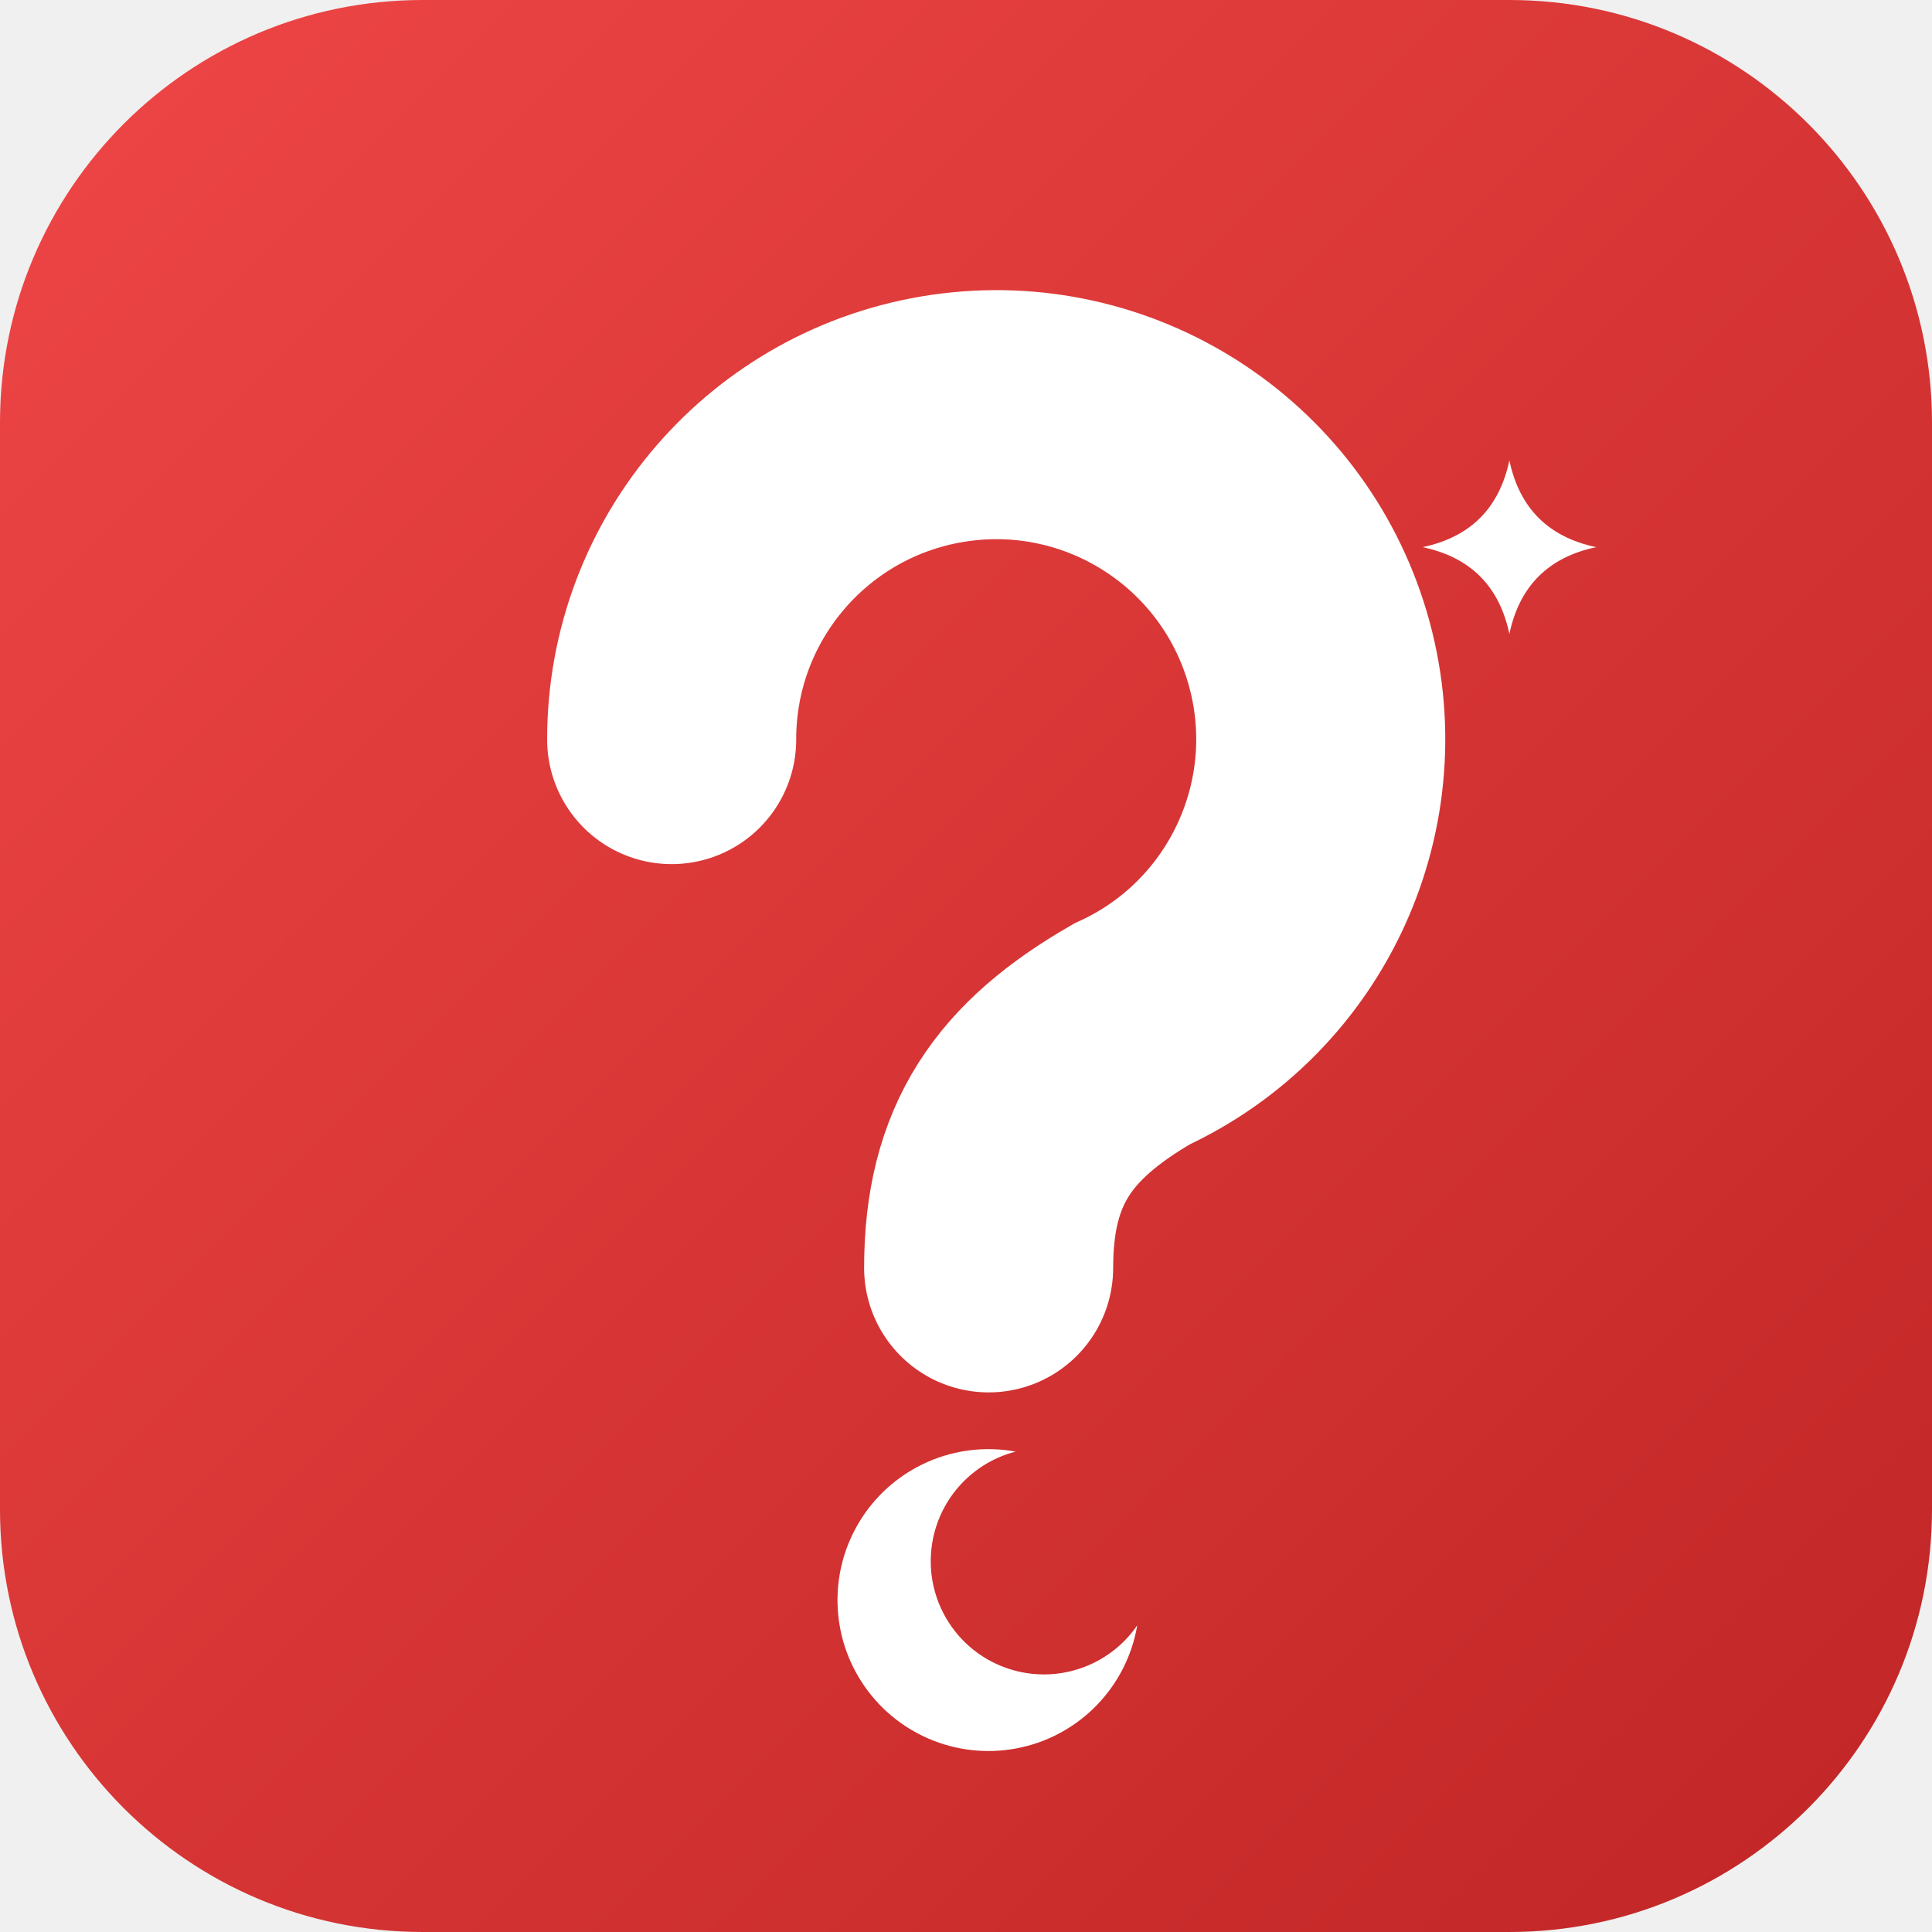
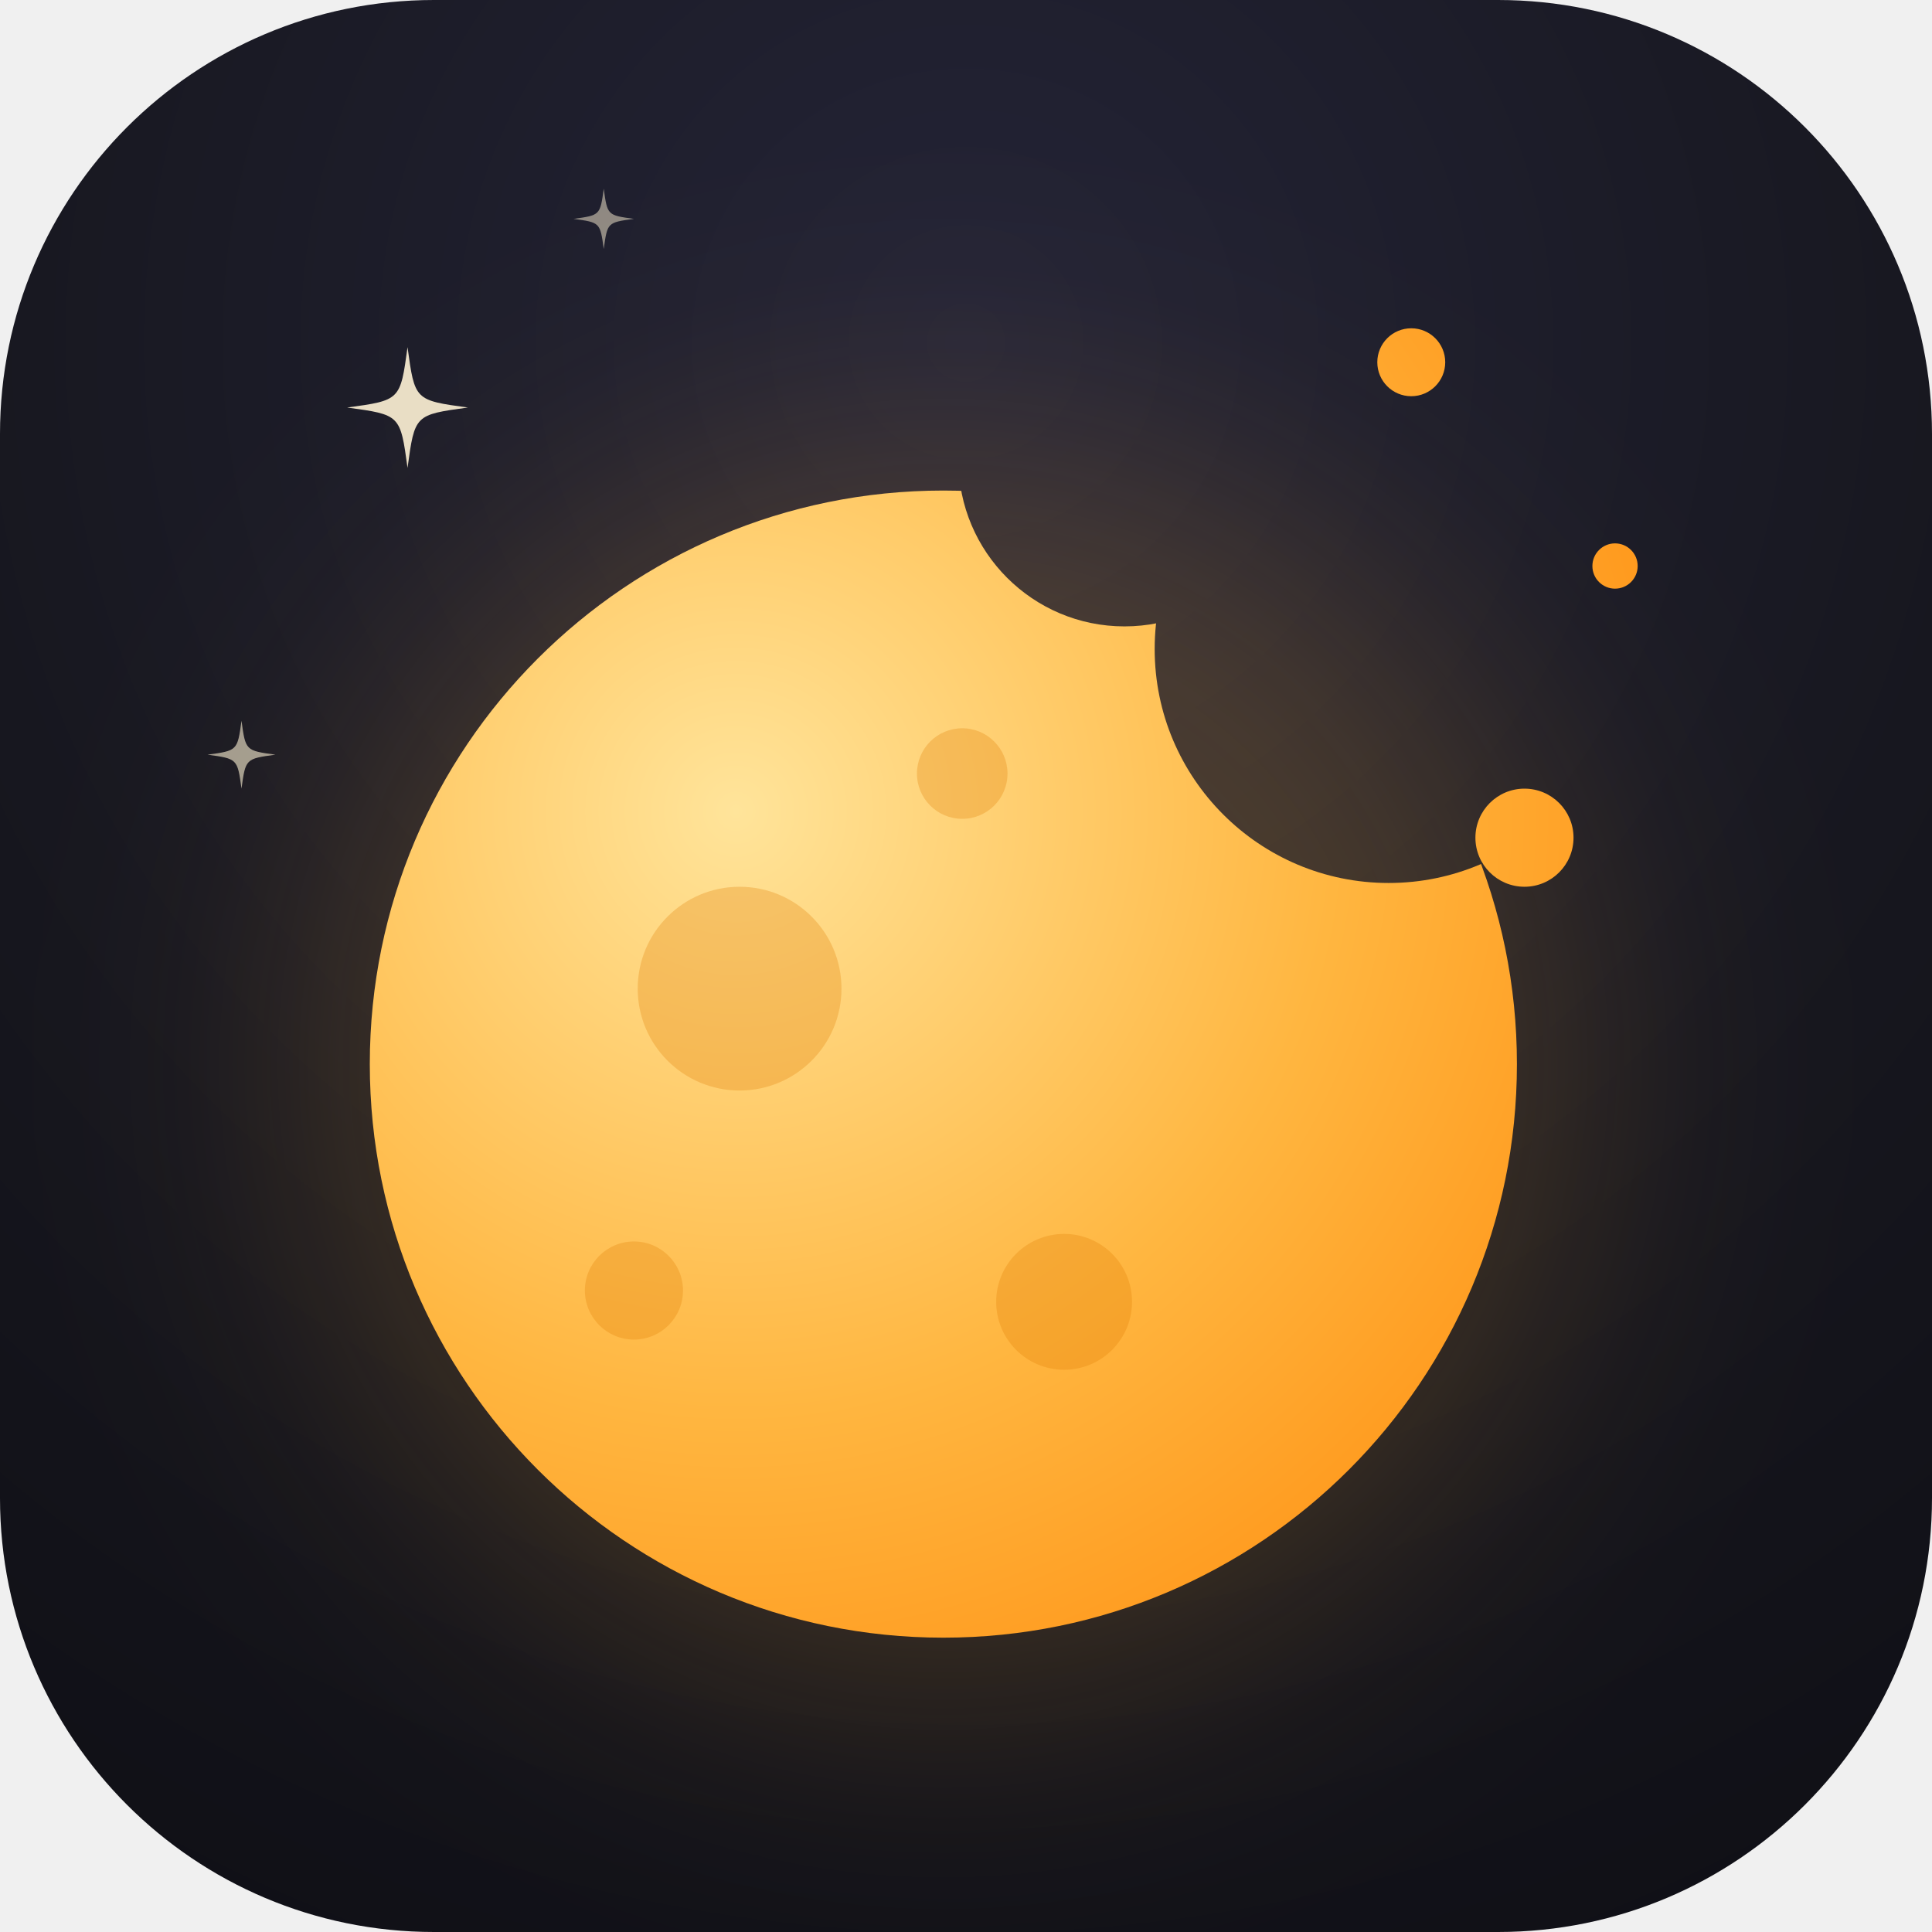
- <svg xmlns="http://www.w3.org/2000/svg" viewBox="0 0 512 512">
+ <svg xmlns="http://www.w3.org/2000/svg" width="512" height="512" viewBox="0 0 512 512">
  <defs>
-     <linearGradient id="bg" x1="0" y1="0" x2="1" y2="1">
-       <stop offset="0" stop-color="#ef4646" />
-       <stop offset="1" stop-color="#c02525" />
-     </linearGradient>
+     <radialGradient id="night" cx="50%" cy="18%" r="95%">
+       <stop offset="0%" stop-color="#242437" />
+       <stop offset="55%" stop-color="#17171f" />
+       <stop offset="100%" stop-color="#0f0f15" />
+     </radialGradient>
+     <radialGradient id="moonfill" gradientUnits="userSpaceOnUse" cx="195" cy="215" r="290">
+       <stop offset="0%" stop-color="#ffe49a" />
+       <stop offset="55%" stop-color="#ffb640" />
+       <stop offset="100%" stop-color="#ff8d0e" />
+     </radialGradient>
+     <filter id="soft" x="-60%" y="-60%" width="220%" height="220%">
+       <feGaussianBlur stdDeviation="38" />
+     </filter>
+     <mask id="bitten">
+       <rect width="512" height="512" fill="black" />
+       <circle cx="250" cy="282" r="152" fill="white" />
+       <circle cx="368" cy="172" r="62" fill="black" />
+       <circle cx="298" cy="122" r="44" fill="black" />
+     </mask>
+     <clipPath id="tile">
+       <rect width="512" height="512" rx="115" />
+     </clipPath>
  </defs>
-   <rect width="512" height="512" rx="112" fill="url(#bg)" />
-   <g>
-     <path d="M178 196 a86 86 0 1 1 122 78 c-26 15 -38 32 -38 62" fill="none" stroke="#ffffff" stroke-width="66" stroke-linecap="round" />
-     <path fill="#ffffff" transform="rotate(-35 262 424)" d="M290.4 395.9 A40 40 0 1 0 290.4 452.1 A30 30 0 1 1 290.4 395.9 Z" />
-     <path fill="#ffffff" d="M400 122 q4 19 23 23 q-19 4 -23 23 q-4 -19 -23 -23 q19 -4 23 -23 z" />
+   <g clip-path="url(#tile)">
+     <rect width="512" height="512" fill="url(#night)" />
+     <g transform="translate(0 0) scale(1)">
+       <circle cx="250" cy="282" r="165" fill="#ffb640" opacity="0.2" filter="url(#soft)" />
+       <rect width="512" height="512" fill="url(#moonfill)" mask="url(#bitten)" />
+       <g fill="#e07a00" opacity="0.28">
+         <circle cx="196" cy="262" r="27" />
+         <circle cx="282" cy="345" r="18" />
+         <circle cx="168" cy="342" r="13" />
+         <circle cx="255" cy="205" r="12" />
+       </g>
+       <g fill="url(#moonfill)">
+         <circle cx="404" cy="222" r="13" />
+         <circle cx="374" cy="96" r="9" />
+         <circle cx="428" cy="150" r="6" />
+       </g>
+       <path transform="translate(108 108) scale(16)" opacity="0.9" fill="#fff3d6" d="M 0 -1 C 0.12 -0.12 0.12 -0.12 1 0 C 0.12 0.12 0.12 0.12 0 1 C -0.12 0.12 -0.12 0.12 -1 0 C -0.12 -0.12 -0.12 -0.12 0 -1 Z" />
+       <path transform="translate(64 200) scale(9)" opacity="0.6" fill="#fff3d6" d="M 0 -1 C 0.12 -0.12 0.12 -0.12 1 0 C 0.12 0.12 0.12 0.12 0 1 C -0.12 0.12 -0.12 0.12 -1 0 C -0.12 -0.12 -0.12 -0.12 0 -1 Z" />
+       <path transform="translate(160 58) scale(8)" opacity="0.5" fill="#fff3d6" d="M 0 -1 C 0.12 -0.12 0.12 -0.12 1 0 C 0.12 0.12 0.12 0.12 0 1 C -0.12 0.12 -0.12 0.12 -1 0 C -0.12 -0.12 -0.12 -0.12 0 -1 Z" />
+     </g>
  </g>
</svg>
